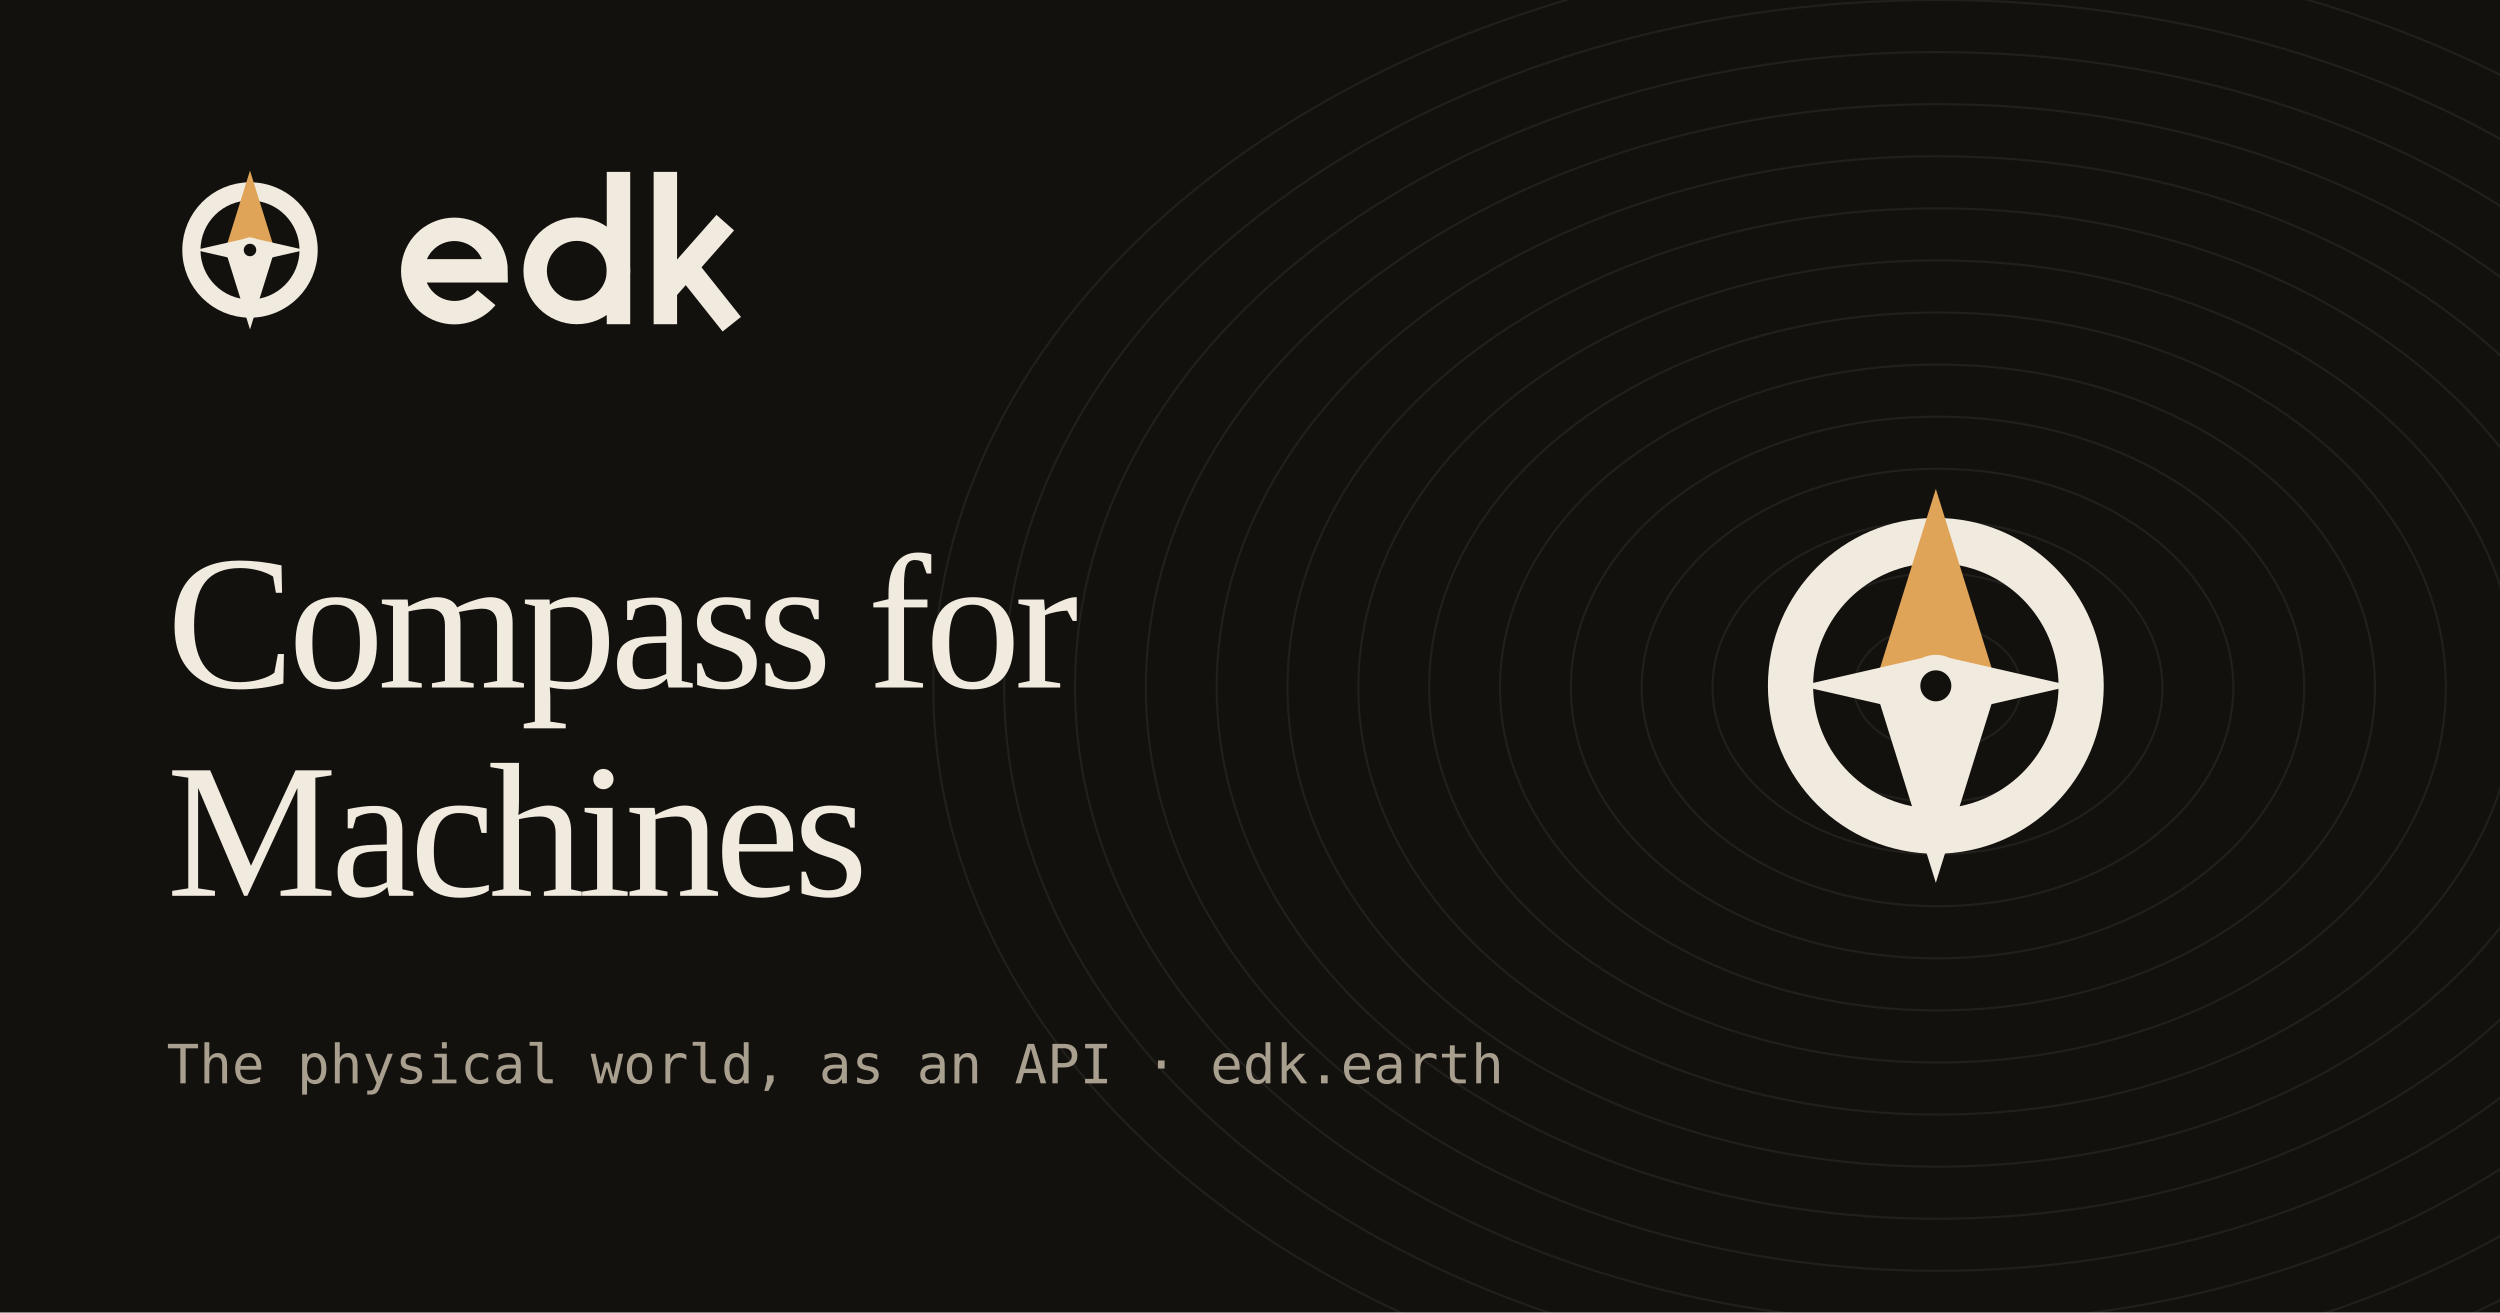
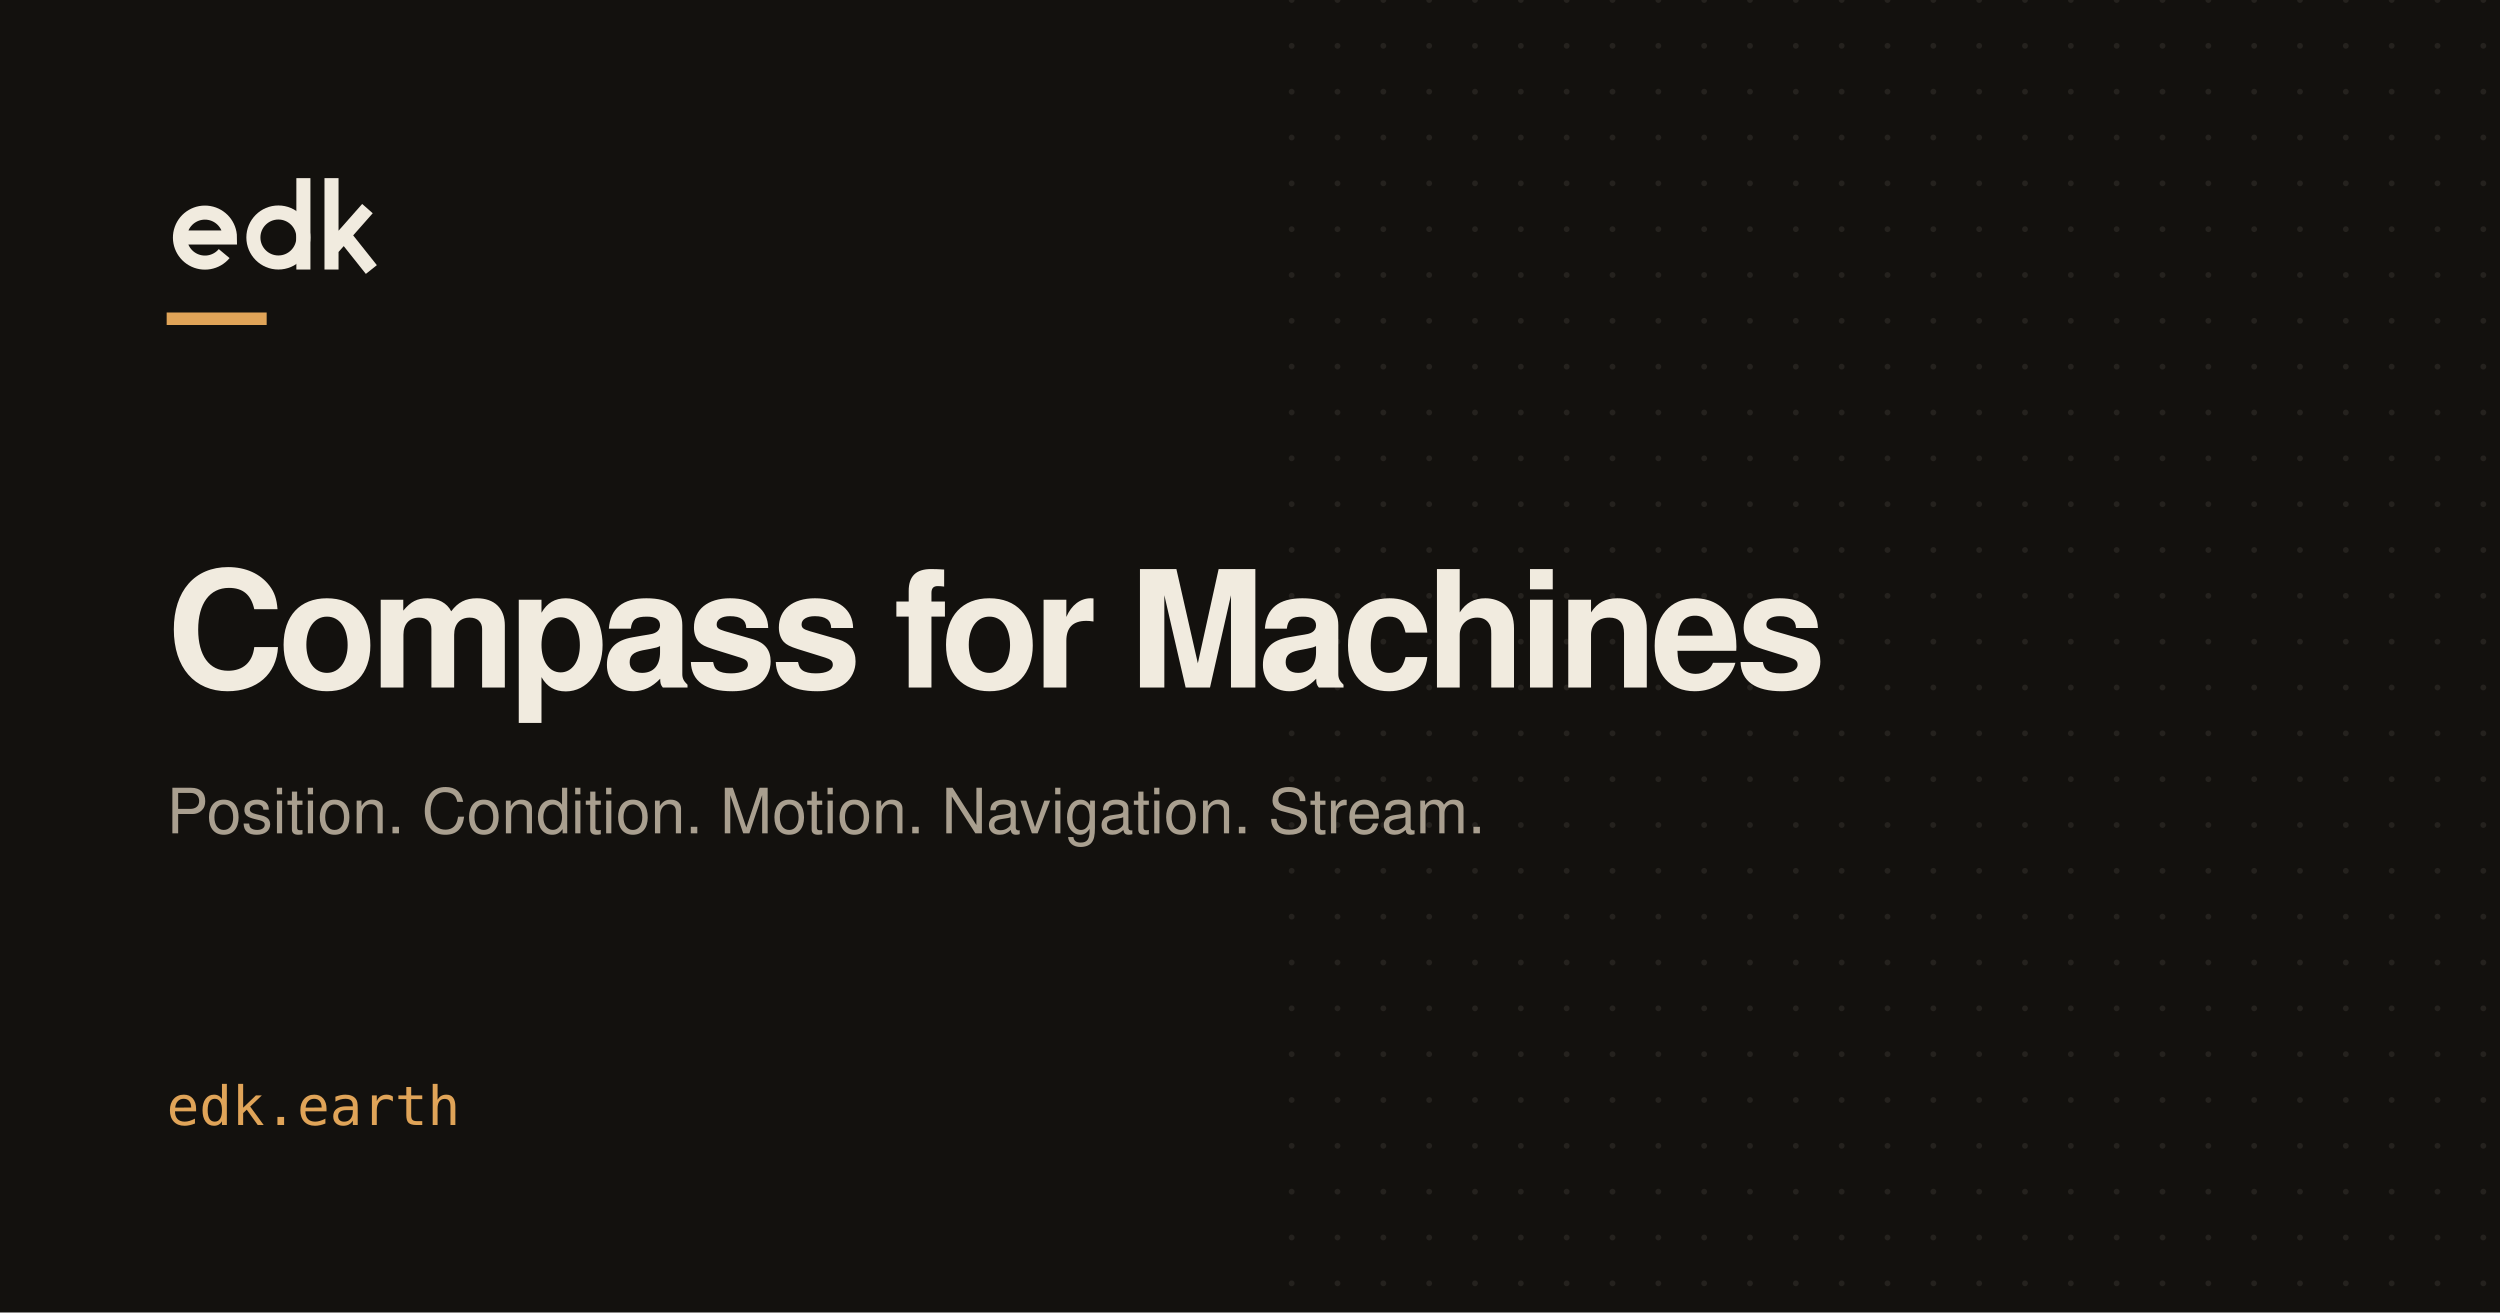
<svg xmlns="http://www.w3.org/2000/svg" viewBox="0 0 1200 630" width="1200" height="630">
  <rect width="1200" height="630" fill="#13110e" />
-   <g fill="none" stroke="#f1ebdf" stroke-opacity=".07">
-     <ellipse cx="930" cy="330" rx="40" ry="30" />
-     <ellipse cx="930" cy="330" rx="74" ry="55" />
-     <ellipse cx="930" cy="330" rx="108" ry="80" />
-     <ellipse cx="930" cy="330" rx="142" ry="105" />
-     <ellipse cx="930" cy="330" rx="176" ry="130" />
-     <ellipse cx="930" cy="330" rx="210" ry="155" />
-     <ellipse cx="930" cy="330" rx="244" ry="180" />
-     <ellipse cx="930" cy="330" rx="278" ry="205" />
-     <ellipse cx="930" cy="330" rx="312" ry="230" />
-     <ellipse cx="930" cy="330" rx="346" ry="255" />
-     <ellipse cx="930" cy="330" rx="380" ry="280" />
-     <ellipse cx="930" cy="330" rx="414" ry="305" />
-     <ellipse cx="930" cy="330" rx="448" ry="330" />
-     <ellipse cx="930" cy="330" rx="482" ry="355" />
+   <g fill="#f1ebdf" fill-opacity=".08">
+     <circle cx="620" cy="0" r="1.4" />
+     <circle cx="620" cy="22" r="1.4" />
+     <circle cx="620" cy="44" r="1.4" />
+     <circle cx="620" cy="66" r="1.4" />
+     <circle cx="620" cy="88" r="1.4" />
+     <circle cx="620" cy="110" r="1.4" />
+     <circle cx="620" cy="132" r="1.4" />
+     <circle cx="620" cy="154" r="1.4" />
+     <circle cx="620" cy="176" r="1.4" />
+     <circle cx="620" cy="198" r="1.4" />
+     <circle cx="620" cy="220" r="1.4" />
+     <circle cx="620" cy="242" r="1.4" />
+     <circle cx="620" cy="264" r="1.4" />
+     <circle cx="620" cy="286" r="1.4" />
+     <circle cx="620" cy="308" r="1.4" />
+     <circle cx="620" cy="330" r="1.4" />
+     <circle cx="620" cy="352" r="1.4" />
+     <circle cx="620" cy="374" r="1.4" />
+     <circle cx="620" cy="396" r="1.4" />
+     <circle cx="620" cy="418" r="1.4" />
+     <circle cx="620" cy="440" r="1.4" />
+     <circle cx="620" cy="462" r="1.4" />
+     <circle cx="620" cy="484" r="1.4" />
+     <circle cx="620" cy="506" r="1.4" />
+     <circle cx="620" cy="528" r="1.4" />
+     <circle cx="620" cy="550" r="1.4" />
+     <circle cx="620" cy="572" r="1.4" />
+     <circle cx="620" cy="594" r="1.4" />
+     <circle cx="620" cy="616" r="1.4" />
+     <circle cx="642" cy="0" r="1.4" />
+     <circle cx="642" cy="22" r="1.4" />
+     <circle cx="642" cy="44" r="1.4" />
+     <circle cx="642" cy="66" r="1.4" />
+     <circle cx="642" cy="88" r="1.4" />
+     <circle cx="642" cy="110" r="1.4" />
+     <circle cx="642" cy="132" r="1.4" />
+     <circle cx="642" cy="154" r="1.4" />
+     <circle cx="642" cy="176" r="1.4" />
+     <circle cx="642" cy="198" r="1.4" />
+     <circle cx="642" cy="220" r="1.4" />
+     <circle cx="642" cy="242" r="1.4" />
+     <circle cx="642" cy="264" r="1.4" />
+     <circle cx="642" cy="286" r="1.4" />
+     <circle cx="642" cy="308" r="1.4" />
+     <circle cx="642" cy="330" r="1.4" />
+     <circle cx="642" cy="352" r="1.4" />
+     <circle cx="642" cy="374" r="1.4" />
+     <circle cx="642" cy="396" r="1.4" />
+     <circle cx="642" cy="418" r="1.4" />
+     <circle cx="642" cy="440" r="1.4" />
+     <circle cx="642" cy="462" r="1.4" />
+     <circle cx="642" cy="484" r="1.4" />
+     <circle cx="642" cy="506" r="1.4" />
+     <circle cx="642" cy="528" r="1.4" />
+     <circle cx="642" cy="550" r="1.4" />
+     <circle cx="642" cy="572" r="1.4" />
+     <circle cx="642" cy="594" r="1.4" />
+     <circle cx="642" cy="616" r="1.4" />
+     <circle cx="664" cy="0" r="1.4" />
+     <circle cx="664" cy="22" r="1.4" />
+     <circle cx="664" cy="44" r="1.4" />
+     <circle cx="664" cy="66" r="1.4" />
+     <circle cx="664" cy="88" r="1.4" />
+     <circle cx="664" cy="110" r="1.4" />
+     <circle cx="664" cy="132" r="1.4" />
+     <circle cx="664" cy="154" r="1.4" />
+     <circle cx="664" cy="176" r="1.4" />
+     <circle cx="664" cy="198" r="1.4" />
+     <circle cx="664" cy="220" r="1.4" />
+     <circle cx="664" cy="242" r="1.4" />
+     <circle cx="664" cy="264" r="1.4" />
+     <circle cx="664" cy="286" r="1.4" />
+     <circle cx="664" cy="308" r="1.4" />
+     <circle cx="664" cy="330" r="1.4" />
+     <circle cx="664" cy="352" r="1.4" />
+     <circle cx="664" cy="374" r="1.4" />
+     <circle cx="664" cy="396" r="1.4" />
+     <circle cx="664" cy="418" r="1.4" />
+     <circle cx="664" cy="440" r="1.4" />
+     <circle cx="664" cy="462" r="1.4" />
+     <circle cx="664" cy="484" r="1.4" />
+     <circle cx="664" cy="506" r="1.4" />
+     <circle cx="664" cy="528" r="1.4" />
+     <circle cx="664" cy="550" r="1.4" />
+     <circle cx="664" cy="572" r="1.4" />
+     <circle cx="664" cy="594" r="1.4" />
+     <circle cx="664" cy="616" r="1.4" />
+     <circle cx="686" cy="0" r="1.4" />
+     <circle cx="686" cy="22" r="1.4" />
+     <circle cx="686" cy="44" r="1.4" />
+     <circle cx="686" cy="66" r="1.4" />
+     <circle cx="686" cy="88" r="1.4" />
+     <circle cx="686" cy="110" r="1.4" />
+     <circle cx="686" cy="132" r="1.4" />
+     <circle cx="686" cy="154" r="1.4" />
+     <circle cx="686" cy="176" r="1.4" />
+     <circle cx="686" cy="198" r="1.4" />
+     <circle cx="686" cy="220" r="1.4" />
+     <circle cx="686" cy="242" r="1.4" />
+     <circle cx="686" cy="264" r="1.4" />
+     <circle cx="686" cy="286" r="1.4" />
+     <circle cx="686" cy="308" r="1.4" />
+     <circle cx="686" cy="330" r="1.4" />
+     <circle cx="686" cy="352" r="1.4" />
+     <circle cx="686" cy="374" r="1.4" />
+     <circle cx="686" cy="396" r="1.4" />
+     <circle cx="686" cy="418" r="1.4" />
+     <circle cx="686" cy="440" r="1.4" />
+     <circle cx="686" cy="462" r="1.4" />
+     <circle cx="686" cy="484" r="1.4" />
+     <circle cx="686" cy="506" r="1.4" />
+     <circle cx="686" cy="528" r="1.4" />
+     <circle cx="686" cy="550" r="1.4" />
+     <circle cx="686" cy="572" r="1.4" />
+     <circle cx="686" cy="594" r="1.4" />
+     <circle cx="686" cy="616" r="1.4" />
+     <circle cx="708" cy="0" r="1.4" />
+     <circle cx="708" cy="22" r="1.4" />
+     <circle cx="708" cy="44" r="1.4" />
+     <circle cx="708" cy="66" r="1.4" />
+     <circle cx="708" cy="88" r="1.4" />
+     <circle cx="708" cy="110" r="1.4" />
+     <circle cx="708" cy="132" r="1.4" />
+     <circle cx="708" cy="154" r="1.4" />
+     <circle cx="708" cy="176" r="1.4" />
+     <circle cx="708" cy="198" r="1.4" />
+     <circle cx="708" cy="220" r="1.4" />
+     <circle cx="708" cy="242" r="1.4" />
+     <circle cx="708" cy="264" r="1.4" />
+     <circle cx="708" cy="286" r="1.4" />
+     <circle cx="708" cy="308" r="1.4" />
+     <circle cx="708" cy="330" r="1.4" />
+     <circle cx="708" cy="352" r="1.4" />
+     <circle cx="708" cy="374" r="1.4" />
+     <circle cx="708" cy="396" r="1.4" />
+     <circle cx="708" cy="418" r="1.4" />
+     <circle cx="708" cy="440" r="1.4" />
+     <circle cx="708" cy="462" r="1.4" />
+     <circle cx="708" cy="484" r="1.4" />
+     <circle cx="708" cy="506" r="1.4" />
+     <circle cx="708" cy="528" r="1.4" />
+     <circle cx="708" cy="550" r="1.4" />
+     <circle cx="708" cy="572" r="1.4" />
+     <circle cx="708" cy="594" r="1.4" />
+     <circle cx="708" cy="616" r="1.4" />
+     <circle cx="730" cy="0" r="1.4" />
+     <circle cx="730" cy="22" r="1.4" />
+     <circle cx="730" cy="44" r="1.4" />
+     <circle cx="730" cy="66" r="1.4" />
+     <circle cx="730" cy="88" r="1.4" />
+     <circle cx="730" cy="110" r="1.4" />
+     <circle cx="730" cy="132" r="1.4" />
+     <circle cx="730" cy="154" r="1.4" />
+     <circle cx="730" cy="176" r="1.4" />
+     <circle cx="730" cy="198" r="1.4" />
+     <circle cx="730" cy="220" r="1.4" />
+     <circle cx="730" cy="242" r="1.4" />
+     <circle cx="730" cy="264" r="1.4" />
+     <circle cx="730" cy="286" r="1.4" />
+     <circle cx="730" cy="308" r="1.4" />
+     <circle cx="730" cy="330" r="1.4" />
+     <circle cx="730" cy="352" r="1.4" />
+     <circle cx="730" cy="374" r="1.4" />
+     <circle cx="730" cy="396" r="1.4" />
+     <circle cx="730" cy="418" r="1.4" />
+     <circle cx="730" cy="440" r="1.4" />
+     <circle cx="730" cy="462" r="1.4" />
+     <circle cx="730" cy="484" r="1.4" />
+     <circle cx="730" cy="506" r="1.4" />
+     <circle cx="730" cy="528" r="1.4" />
+     <circle cx="730" cy="550" r="1.4" />
+     <circle cx="730" cy="572" r="1.4" />
+     <circle cx="730" cy="594" r="1.4" />
+     <circle cx="730" cy="616" r="1.4" />
+     <circle cx="752" cy="0" r="1.4" />
+     <circle cx="752" cy="22" r="1.4" />
+     <circle cx="752" cy="44" r="1.4" />
+     <circle cx="752" cy="66" r="1.4" />
+     <circle cx="752" cy="88" r="1.4" />
+     <circle cx="752" cy="110" r="1.4" />
+     <circle cx="752" cy="132" r="1.4" />
+     <circle cx="752" cy="154" r="1.4" />
+     <circle cx="752" cy="176" r="1.4" />
+     <circle cx="752" cy="198" r="1.4" />
+     <circle cx="752" cy="220" r="1.4" />
+     <circle cx="752" cy="242" r="1.4" />
+     <circle cx="752" cy="264" r="1.4" />
+     <circle cx="752" cy="286" r="1.4" />
+     <circle cx="752" cy="308" r="1.4" />
+     <circle cx="752" cy="330" r="1.4" />
+     <circle cx="752" cy="352" r="1.4" />
+     <circle cx="752" cy="374" r="1.4" />
+     <circle cx="752" cy="396" r="1.4" />
+     <circle cx="752" cy="418" r="1.4" />
+     <circle cx="752" cy="440" r="1.4" />
+     <circle cx="752" cy="462" r="1.4" />
+     <circle cx="752" cy="484" r="1.4" />
+     <circle cx="752" cy="506" r="1.4" />
+     <circle cx="752" cy="528" r="1.4" />
+     <circle cx="752" cy="550" r="1.4" />
+     <circle cx="752" cy="572" r="1.4" />
+     <circle cx="752" cy="594" r="1.4" />
+     <circle cx="752" cy="616" r="1.4" />
+     <circle cx="774" cy="0" r="1.4" />
+     <circle cx="774" cy="22" r="1.4" />
+     <circle cx="774" cy="44" r="1.4" />
+     <circle cx="774" cy="66" r="1.4" />
+     <circle cx="774" cy="88" r="1.4" />
+     <circle cx="774" cy="110" r="1.4" />
+     <circle cx="774" cy="132" r="1.4" />
+     <circle cx="774" cy="154" r="1.4" />
+     <circle cx="774" cy="176" r="1.4" />
+     <circle cx="774" cy="198" r="1.4" />
+     <circle cx="774" cy="220" r="1.4" />
+     <circle cx="774" cy="242" r="1.4" />
+     <circle cx="774" cy="264" r="1.4" />
+     <circle cx="774" cy="286" r="1.4" />
+     <circle cx="774" cy="308" r="1.4" />
+     <circle cx="774" cy="330" r="1.4" />
+     <circle cx="774" cy="352" r="1.4" />
+     <circle cx="774" cy="374" r="1.4" />
+     <circle cx="774" cy="396" r="1.4" />
+     <circle cx="774" cy="418" r="1.4" />
+     <circle cx="774" cy="440" r="1.4" />
+     <circle cx="774" cy="462" r="1.4" />
+     <circle cx="774" cy="484" r="1.4" />
+     <circle cx="774" cy="506" r="1.4" />
+     <circle cx="774" cy="528" r="1.4" />
+     <circle cx="774" cy="550" r="1.4" />
+     <circle cx="774" cy="572" r="1.4" />
+     <circle cx="774" cy="594" r="1.4" />
+     <circle cx="774" cy="616" r="1.4" />
+     <circle cx="796" cy="0" r="1.4" />
+     <circle cx="796" cy="22" r="1.4" />
+     <circle cx="796" cy="44" r="1.4" />
+     <circle cx="796" cy="66" r="1.4" />
+     <circle cx="796" cy="88" r="1.4" />
+     <circle cx="796" cy="110" r="1.4" />
+     <circle cx="796" cy="132" r="1.4" />
+     <circle cx="796" cy="154" r="1.4" />
+     <circle cx="796" cy="176" r="1.4" />
+     <circle cx="796" cy="198" r="1.4" />
+     <circle cx="796" cy="220" r="1.4" />
+     <circle cx="796" cy="242" r="1.4" />
+     <circle cx="796" cy="264" r="1.4" />
+     <circle cx="796" cy="286" r="1.4" />
+     <circle cx="796" cy="308" r="1.4" />
+     <circle cx="796" cy="330" r="1.4" />
+     <circle cx="796" cy="352" r="1.4" />
+     <circle cx="796" cy="374" r="1.4" />
+     <circle cx="796" cy="396" r="1.4" />
+     <circle cx="796" cy="418" r="1.4" />
+     <circle cx="796" cy="440" r="1.4" />
+     <circle cx="796" cy="462" r="1.4" />
+     <circle cx="796" cy="484" r="1.4" />
+     <circle cx="796" cy="506" r="1.4" />
+     <circle cx="796" cy="528" r="1.4" />
+     <circle cx="796" cy="550" r="1.4" />
+     <circle cx="796" cy="572" r="1.4" />
+     <circle cx="796" cy="594" r="1.4" />
+     <circle cx="796" cy="616" r="1.4" />
+     <circle cx="818" cy="0" r="1.4" />
+     <circle cx="818" cy="22" r="1.4" />
+     <circle cx="818" cy="44" r="1.4" />
+     <circle cx="818" cy="66" r="1.4" />
+     <circle cx="818" cy="88" r="1.4" />
+     <circle cx="818" cy="110" r="1.4" />
+     <circle cx="818" cy="132" r="1.4" />
+     <circle cx="818" cy="154" r="1.4" />
+     <circle cx="818" cy="176" r="1.4" />
+     <circle cx="818" cy="198" r="1.4" />
+     <circle cx="818" cy="220" r="1.4" />
+     <circle cx="818" cy="242" r="1.4" />
+     <circle cx="818" cy="264" r="1.4" />
+     <circle cx="818" cy="286" r="1.4" />
+     <circle cx="818" cy="308" r="1.4" />
+     <circle cx="818" cy="330" r="1.4" />
+     <circle cx="818" cy="352" r="1.4" />
+     <circle cx="818" cy="374" r="1.4" />
+     <circle cx="818" cy="396" r="1.4" />
+     <circle cx="818" cy="418" r="1.4" />
+     <circle cx="818" cy="440" r="1.4" />
+     <circle cx="818" cy="462" r="1.4" />
+     <circle cx="818" cy="484" r="1.4" />
+     <circle cx="818" cy="506" r="1.4" />
+     <circle cx="818" cy="528" r="1.4" />
+     <circle cx="818" cy="550" r="1.4" />
+     <circle cx="818" cy="572" r="1.4" />
+     <circle cx="818" cy="594" r="1.4" />
+     <circle cx="818" cy="616" r="1.4" />
+     <circle cx="840" cy="0" r="1.4" />
+     <circle cx="840" cy="22" r="1.4" />
+     <circle cx="840" cy="44" r="1.4" />
+     <circle cx="840" cy="66" r="1.4" />
+     <circle cx="840" cy="88" r="1.4" />
+     <circle cx="840" cy="110" r="1.4" />
+     <circle cx="840" cy="132" r="1.4" />
+     <circle cx="840" cy="154" r="1.4" />
+     <circle cx="840" cy="176" r="1.4" />
+     <circle cx="840" cy="198" r="1.4" />
+     <circle cx="840" cy="220" r="1.4" />
+     <circle cx="840" cy="242" r="1.4" />
+     <circle cx="840" cy="264" r="1.4" />
+     <circle cx="840" cy="286" r="1.4" />
+     <circle cx="840" cy="308" r="1.4" />
+     <circle cx="840" cy="330" r="1.4" />
+     <circle cx="840" cy="352" r="1.4" />
+     <circle cx="840" cy="374" r="1.4" />
+     <circle cx="840" cy="396" r="1.4" />
+     <circle cx="840" cy="418" r="1.4" />
+     <circle cx="840" cy="440" r="1.4" />
+     <circle cx="840" cy="462" r="1.4" />
+     <circle cx="840" cy="484" r="1.4" />
+     <circle cx="840" cy="506" r="1.4" />
+     <circle cx="840" cy="528" r="1.4" />
+     <circle cx="840" cy="550" r="1.4" />
+     <circle cx="840" cy="572" r="1.4" />
+     <circle cx="840" cy="594" r="1.4" />
+     <circle cx="840" cy="616" r="1.4" />
+     <circle cx="862" cy="0" r="1.4" />
+     <circle cx="862" cy="22" r="1.4" />
+     <circle cx="862" cy="44" r="1.4" />
+     <circle cx="862" cy="66" r="1.4" />
+     <circle cx="862" cy="88" r="1.4" />
+     <circle cx="862" cy="110" r="1.4" />
+     <circle cx="862" cy="132" r="1.4" />
+     <circle cx="862" cy="154" r="1.4" />
+     <circle cx="862" cy="176" r="1.4" />
+     <circle cx="862" cy="198" r="1.4" />
+     <circle cx="862" cy="220" r="1.4" />
+     <circle cx="862" cy="242" r="1.4" />
+     <circle cx="862" cy="264" r="1.4" />
+     <circle cx="862" cy="286" r="1.4" />
+     <circle cx="862" cy="308" r="1.4" />
+     <circle cx="862" cy="330" r="1.4" />
+     <circle cx="862" cy="352" r="1.4" />
+     <circle cx="862" cy="374" r="1.4" />
+     <circle cx="862" cy="396" r="1.4" />
+     <circle cx="862" cy="418" r="1.4" />
+     <circle cx="862" cy="440" r="1.4" />
+     <circle cx="862" cy="462" r="1.4" />
+     <circle cx="862" cy="484" r="1.4" />
+     <circle cx="862" cy="506" r="1.4" />
+     <circle cx="862" cy="528" r="1.4" />
+     <circle cx="862" cy="550" r="1.4" />
+     <circle cx="862" cy="572" r="1.4" />
+     <circle cx="862" cy="594" r="1.4" />
+     <circle cx="862" cy="616" r="1.4" />
+     <circle cx="884" cy="0" r="1.4" />
+     <circle cx="884" cy="22" r="1.4" />
+     <circle cx="884" cy="44" r="1.4" />
+     <circle cx="884" cy="66" r="1.4" />
+     <circle cx="884" cy="88" r="1.4" />
+     <circle cx="884" cy="110" r="1.4" />
+     <circle cx="884" cy="132" r="1.4" />
+     <circle cx="884" cy="154" r="1.4" />
+     <circle cx="884" cy="176" r="1.4" />
+     <circle cx="884" cy="198" r="1.4" />
+     <circle cx="884" cy="220" r="1.4" />
+     <circle cx="884" cy="242" r="1.4" />
+     <circle cx="884" cy="264" r="1.4" />
+     <circle cx="884" cy="286" r="1.4" />
+     <circle cx="884" cy="308" r="1.4" />
+     <circle cx="884" cy="330" r="1.4" />
+     <circle cx="884" cy="352" r="1.4" />
+     <circle cx="884" cy="374" r="1.4" />
+     <circle cx="884" cy="396" r="1.4" />
+     <circle cx="884" cy="418" r="1.4" />
+     <circle cx="884" cy="440" r="1.4" />
+     <circle cx="884" cy="462" r="1.4" />
+     <circle cx="884" cy="484" r="1.4" />
+     <circle cx="884" cy="506" r="1.4" />
+     <circle cx="884" cy="528" r="1.4" />
+     <circle cx="884" cy="550" r="1.4" />
+     <circle cx="884" cy="572" r="1.4" />
+     <circle cx="884" cy="594" r="1.4" />
+     <circle cx="884" cy="616" r="1.4" />
+     <circle cx="906" cy="0" r="1.4" />
+     <circle cx="906" cy="22" r="1.4" />
+     <circle cx="906" cy="44" r="1.4" />
+     <circle cx="906" cy="66" r="1.4" />
+     <circle cx="906" cy="88" r="1.4" />
+     <circle cx="906" cy="110" r="1.4" />
+     <circle cx="906" cy="132" r="1.4" />
+     <circle cx="906" cy="154" r="1.4" />
+     <circle cx="906" cy="176" r="1.4" />
+     <circle cx="906" cy="198" r="1.4" />
+     <circle cx="906" cy="220" r="1.4" />
+     <circle cx="906" cy="242" r="1.4" />
+     <circle cx="906" cy="264" r="1.4" />
+     <circle cx="906" cy="286" r="1.4" />
+     <circle cx="906" cy="308" r="1.4" />
+     <circle cx="906" cy="330" r="1.4" />
+     <circle cx="906" cy="352" r="1.4" />
+     <circle cx="906" cy="374" r="1.4" />
+     <circle cx="906" cy="396" r="1.4" />
+     <circle cx="906" cy="418" r="1.4" />
+     <circle cx="906" cy="440" r="1.4" />
+     <circle cx="906" cy="462" r="1.4" />
+     <circle cx="906" cy="484" r="1.4" />
+     <circle cx="906" cy="506" r="1.4" />
+     <circle cx="906" cy="528" r="1.4" />
+     <circle cx="906" cy="550" r="1.4" />
+     <circle cx="906" cy="572" r="1.4" />
+     <circle cx="906" cy="594" r="1.4" />
+     <circle cx="906" cy="616" r="1.4" />
+     <circle cx="928" cy="0" r="1.4" />
+     <circle cx="928" cy="22" r="1.4" />
+     <circle cx="928" cy="44" r="1.4" />
+     <circle cx="928" cy="66" r="1.4" />
+     <circle cx="928" cy="88" r="1.4" />
+     <circle cx="928" cy="110" r="1.4" />
+     <circle cx="928" cy="132" r="1.4" />
+     <circle cx="928" cy="154" r="1.4" />
+     <circle cx="928" cy="176" r="1.4" />
+     <circle cx="928" cy="198" r="1.4" />
+     <circle cx="928" cy="220" r="1.4" />
+     <circle cx="928" cy="242" r="1.4" />
+     <circle cx="928" cy="264" r="1.4" />
+     <circle cx="928" cy="286" r="1.4" />
+     <circle cx="928" cy="308" r="1.4" />
+     <circle cx="928" cy="330" r="1.4" />
+     <circle cx="928" cy="352" r="1.4" />
+     <circle cx="928" cy="374" r="1.4" />
+     <circle cx="928" cy="396" r="1.4" />
+     <circle cx="928" cy="418" r="1.4" />
+     <circle cx="928" cy="440" r="1.4" />
+     <circle cx="928" cy="462" r="1.4" />
+     <circle cx="928" cy="484" r="1.4" />
+     <circle cx="928" cy="506" r="1.4" />
+     <circle cx="928" cy="528" r="1.4" />
+     <circle cx="928" cy="550" r="1.4" />
+     <circle cx="928" cy="572" r="1.4" />
+     <circle cx="928" cy="594" r="1.4" />
+     <circle cx="928" cy="616" r="1.4" />
+     <circle cx="950" cy="0" r="1.4" />
+     <circle cx="950" cy="22" r="1.4" />
+     <circle cx="950" cy="44" r="1.4" />
+     <circle cx="950" cy="66" r="1.4" />
+     <circle cx="950" cy="88" r="1.4" />
+     <circle cx="950" cy="110" r="1.4" />
+     <circle cx="950" cy="132" r="1.4" />
+     <circle cx="950" cy="154" r="1.4" />
+     <circle cx="950" cy="176" r="1.4" />
+     <circle cx="950" cy="198" r="1.4" />
+     <circle cx="950" cy="220" r="1.4" />
+     <circle cx="950" cy="242" r="1.4" />
+     <circle cx="950" cy="264" r="1.4" />
+     <circle cx="950" cy="286" r="1.4" />
+     <circle cx="950" cy="308" r="1.4" />
+     <circle cx="950" cy="330" r="1.4" />
+     <circle cx="950" cy="352" r="1.4" />
+     <circle cx="950" cy="374" r="1.4" />
+     <circle cx="950" cy="396" r="1.4" />
+     <circle cx="950" cy="418" r="1.4" />
+     <circle cx="950" cy="440" r="1.4" />
+     <circle cx="950" cy="462" r="1.4" />
+     <circle cx="950" cy="484" r="1.4" />
+     <circle cx="950" cy="506" r="1.4" />
+     <circle cx="950" cy="528" r="1.4" />
+     <circle cx="950" cy="550" r="1.4" />
+     <circle cx="950" cy="572" r="1.4" />
+     <circle cx="950" cy="594" r="1.4" />
+     <circle cx="950" cy="616" r="1.4" />
+     <circle cx="972" cy="0" r="1.4" />
+     <circle cx="972" cy="22" r="1.4" />
+     <circle cx="972" cy="44" r="1.4" />
+     <circle cx="972" cy="66" r="1.4" />
+     <circle cx="972" cy="88" r="1.4" />
+     <circle cx="972" cy="110" r="1.4" />
+     <circle cx="972" cy="132" r="1.4" />
+     <circle cx="972" cy="154" r="1.4" />
+     <circle cx="972" cy="176" r="1.4" />
+     <circle cx="972" cy="198" r="1.4" />
+     <circle cx="972" cy="220" r="1.4" />
+     <circle cx="972" cy="242" r="1.4" />
+     <circle cx="972" cy="264" r="1.4" />
+     <circle cx="972" cy="286" r="1.4" />
+     <circle cx="972" cy="308" r="1.4" />
+     <circle cx="972" cy="330" r="1.4" />
+     <circle cx="972" cy="352" r="1.4" />
+     <circle cx="972" cy="374" r="1.4" />
+     <circle cx="972" cy="396" r="1.4" />
+     <circle cx="972" cy="418" r="1.4" />
+     <circle cx="972" cy="440" r="1.4" />
+     <circle cx="972" cy="462" r="1.4" />
+     <circle cx="972" cy="484" r="1.4" />
+     <circle cx="972" cy="506" r="1.4" />
+     <circle cx="972" cy="528" r="1.4" />
+     <circle cx="972" cy="550" r="1.4" />
+     <circle cx="972" cy="572" r="1.4" />
+     <circle cx="972" cy="594" r="1.4" />
+     <circle cx="972" cy="616" r="1.4" />
+     <circle cx="994" cy="0" r="1.4" />
+     <circle cx="994" cy="22" r="1.4" />
+     <circle cx="994" cy="44" r="1.4" />
+     <circle cx="994" cy="66" r="1.4" />
+     <circle cx="994" cy="88" r="1.4" />
+     <circle cx="994" cy="110" r="1.4" />
+     <circle cx="994" cy="132" r="1.4" />
+     <circle cx="994" cy="154" r="1.4" />
+     <circle cx="994" cy="176" r="1.4" />
+     <circle cx="994" cy="198" r="1.4" />
+     <circle cx="994" cy="220" r="1.4" />
+     <circle cx="994" cy="242" r="1.4" />
+     <circle cx="994" cy="264" r="1.4" />
+     <circle cx="994" cy="286" r="1.4" />
+     <circle cx="994" cy="308" r="1.4" />
+     <circle cx="994" cy="330" r="1.4" />
+     <circle cx="994" cy="352" r="1.4" />
+     <circle cx="994" cy="374" r="1.4" />
+     <circle cx="994" cy="396" r="1.4" />
+     <circle cx="994" cy="418" r="1.4" />
+     <circle cx="994" cy="440" r="1.4" />
+     <circle cx="994" cy="462" r="1.4" />
+     <circle cx="994" cy="484" r="1.4" />
+     <circle cx="994" cy="506" r="1.4" />
+     <circle cx="994" cy="528" r="1.4" />
+     <circle cx="994" cy="550" r="1.4" />
+     <circle cx="994" cy="572" r="1.4" />
+     <circle cx="994" cy="594" r="1.4" />
+     <circle cx="994" cy="616" r="1.4" />
+     <circle cx="1016" cy="0" r="1.4" />
+     <circle cx="1016" cy="22" r="1.4" />
+     <circle cx="1016" cy="44" r="1.4" />
+     <circle cx="1016" cy="66" r="1.4" />
+     <circle cx="1016" cy="88" r="1.4" />
+     <circle cx="1016" cy="110" r="1.4" />
+     <circle cx="1016" cy="132" r="1.4" />
+     <circle cx="1016" cy="154" r="1.4" />
+     <circle cx="1016" cy="176" r="1.4" />
+     <circle cx="1016" cy="198" r="1.4" />
+     <circle cx="1016" cy="220" r="1.4" />
+     <circle cx="1016" cy="242" r="1.4" />
+     <circle cx="1016" cy="264" r="1.4" />
+     <circle cx="1016" cy="286" r="1.4" />
+     <circle cx="1016" cy="308" r="1.4" />
+     <circle cx="1016" cy="330" r="1.4" />
+     <circle cx="1016" cy="352" r="1.4" />
+     <circle cx="1016" cy="374" r="1.4" />
+     <circle cx="1016" cy="396" r="1.4" />
+     <circle cx="1016" cy="418" r="1.4" />
+     <circle cx="1016" cy="440" r="1.4" />
+     <circle cx="1016" cy="462" r="1.4" />
+     <circle cx="1016" cy="484" r="1.4" />
+     <circle cx="1016" cy="506" r="1.4" />
+     <circle cx="1016" cy="528" r="1.4" />
+     <circle cx="1016" cy="550" r="1.4" />
+     <circle cx="1016" cy="572" r="1.4" />
+     <circle cx="1016" cy="594" r="1.4" />
+     <circle cx="1016" cy="616" r="1.4" />
+     <circle cx="1038" cy="0" r="1.4" />
+     <circle cx="1038" cy="22" r="1.4" />
+     <circle cx="1038" cy="44" r="1.4" />
+     <circle cx="1038" cy="66" r="1.4" />
+     <circle cx="1038" cy="88" r="1.4" />
+     <circle cx="1038" cy="110" r="1.4" />
+     <circle cx="1038" cy="132" r="1.4" />
+     <circle cx="1038" cy="154" r="1.4" />
+     <circle cx="1038" cy="176" r="1.4" />
+     <circle cx="1038" cy="198" r="1.4" />
+     <circle cx="1038" cy="220" r="1.4" />
+     <circle cx="1038" cy="242" r="1.4" />
+     <circle cx="1038" cy="264" r="1.4" />
+     <circle cx="1038" cy="286" r="1.4" />
+     <circle cx="1038" cy="308" r="1.4" />
+     <circle cx="1038" cy="330" r="1.4" />
+     <circle cx="1038" cy="352" r="1.4" />
+     <circle cx="1038" cy="374" r="1.4" />
+     <circle cx="1038" cy="396" r="1.4" />
+     <circle cx="1038" cy="418" r="1.4" />
+     <circle cx="1038" cy="440" r="1.4" />
+     <circle cx="1038" cy="462" r="1.4" />
+     <circle cx="1038" cy="484" r="1.4" />
+     <circle cx="1038" cy="506" r="1.4" />
+     <circle cx="1038" cy="528" r="1.4" />
+     <circle cx="1038" cy="550" r="1.4" />
+     <circle cx="1038" cy="572" r="1.4" />
+     <circle cx="1038" cy="594" r="1.4" />
+     <circle cx="1038" cy="616" r="1.4" />
+     <circle cx="1060" cy="0" r="1.4" />
+     <circle cx="1060" cy="22" r="1.4" />
+     <circle cx="1060" cy="44" r="1.4" />
+     <circle cx="1060" cy="66" r="1.4" />
+     <circle cx="1060" cy="88" r="1.4" />
+     <circle cx="1060" cy="110" r="1.4" />
+     <circle cx="1060" cy="132" r="1.4" />
+     <circle cx="1060" cy="154" r="1.4" />
+     <circle cx="1060" cy="176" r="1.4" />
+     <circle cx="1060" cy="198" r="1.4" />
+     <circle cx="1060" cy="220" r="1.4" />
+     <circle cx="1060" cy="242" r="1.4" />
+     <circle cx="1060" cy="264" r="1.4" />
+     <circle cx="1060" cy="286" r="1.4" />
+     <circle cx="1060" cy="308" r="1.4" />
+     <circle cx="1060" cy="330" r="1.4" />
+     <circle cx="1060" cy="352" r="1.4" />
+     <circle cx="1060" cy="374" r="1.4" />
+     <circle cx="1060" cy="396" r="1.4" />
+     <circle cx="1060" cy="418" r="1.4" />
+     <circle cx="1060" cy="440" r="1.4" />
+     <circle cx="1060" cy="462" r="1.4" />
+     <circle cx="1060" cy="484" r="1.4" />
+     <circle cx="1060" cy="506" r="1.4" />
+     <circle cx="1060" cy="528" r="1.4" />
+     <circle cx="1060" cy="550" r="1.4" />
+     <circle cx="1060" cy="572" r="1.4" />
+     <circle cx="1060" cy="594" r="1.4" />
+     <circle cx="1060" cy="616" r="1.4" />
+     <circle cx="1082" cy="0" r="1.4" />
+     <circle cx="1082" cy="22" r="1.4" />
+     <circle cx="1082" cy="44" r="1.4" />
+     <circle cx="1082" cy="66" r="1.4" />
+     <circle cx="1082" cy="88" r="1.4" />
+     <circle cx="1082" cy="110" r="1.4" />
+     <circle cx="1082" cy="132" r="1.4" />
+     <circle cx="1082" cy="154" r="1.4" />
+     <circle cx="1082" cy="176" r="1.4" />
+     <circle cx="1082" cy="198" r="1.4" />
+     <circle cx="1082" cy="220" r="1.4" />
+     <circle cx="1082" cy="242" r="1.4" />
+     <circle cx="1082" cy="264" r="1.4" />
+     <circle cx="1082" cy="286" r="1.4" />
+     <circle cx="1082" cy="308" r="1.4" />
+     <circle cx="1082" cy="330" r="1.4" />
+     <circle cx="1082" cy="352" r="1.4" />
+     <circle cx="1082" cy="374" r="1.4" />
+     <circle cx="1082" cy="396" r="1.4" />
+     <circle cx="1082" cy="418" r="1.4" />
+     <circle cx="1082" cy="440" r="1.4" />
+     <circle cx="1082" cy="462" r="1.4" />
+     <circle cx="1082" cy="484" r="1.4" />
+     <circle cx="1082" cy="506" r="1.4" />
+     <circle cx="1082" cy="528" r="1.4" />
+     <circle cx="1082" cy="550" r="1.4" />
+     <circle cx="1082" cy="572" r="1.4" />
+     <circle cx="1082" cy="594" r="1.4" />
+     <circle cx="1082" cy="616" r="1.4" />
+     <circle cx="1104" cy="0" r="1.4" />
+     <circle cx="1104" cy="22" r="1.4" />
+     <circle cx="1104" cy="44" r="1.4" />
+     <circle cx="1104" cy="66" r="1.4" />
+     <circle cx="1104" cy="88" r="1.4" />
+     <circle cx="1104" cy="110" r="1.4" />
+     <circle cx="1104" cy="132" r="1.4" />
+     <circle cx="1104" cy="154" r="1.4" />
+     <circle cx="1104" cy="176" r="1.4" />
+     <circle cx="1104" cy="198" r="1.4" />
+     <circle cx="1104" cy="220" r="1.4" />
+     <circle cx="1104" cy="242" r="1.4" />
+     <circle cx="1104" cy="264" r="1.4" />
+     <circle cx="1104" cy="286" r="1.4" />
+     <circle cx="1104" cy="308" r="1.4" />
+     <circle cx="1104" cy="330" r="1.4" />
+     <circle cx="1104" cy="352" r="1.4" />
+     <circle cx="1104" cy="374" r="1.4" />
+     <circle cx="1104" cy="396" r="1.4" />
+     <circle cx="1104" cy="418" r="1.4" />
+     <circle cx="1104" cy="440" r="1.4" />
+     <circle cx="1104" cy="462" r="1.4" />
+     <circle cx="1104" cy="484" r="1.4" />
+     <circle cx="1104" cy="506" r="1.4" />
+     <circle cx="1104" cy="528" r="1.4" />
+     <circle cx="1104" cy="550" r="1.4" />
+     <circle cx="1104" cy="572" r="1.4" />
+     <circle cx="1104" cy="594" r="1.4" />
+     <circle cx="1104" cy="616" r="1.4" />
+     <circle cx="1126" cy="0" r="1.4" />
+     <circle cx="1126" cy="22" r="1.4" />
+     <circle cx="1126" cy="44" r="1.4" />
+     <circle cx="1126" cy="66" r="1.4" />
+     <circle cx="1126" cy="88" r="1.4" />
+     <circle cx="1126" cy="110" r="1.4" />
+     <circle cx="1126" cy="132" r="1.4" />
+     <circle cx="1126" cy="154" r="1.4" />
+     <circle cx="1126" cy="176" r="1.4" />
+     <circle cx="1126" cy="198" r="1.4" />
+     <circle cx="1126" cy="220" r="1.4" />
+     <circle cx="1126" cy="242" r="1.4" />
+     <circle cx="1126" cy="264" r="1.4" />
+     <circle cx="1126" cy="286" r="1.4" />
+     <circle cx="1126" cy="308" r="1.4" />
+     <circle cx="1126" cy="330" r="1.4" />
+     <circle cx="1126" cy="352" r="1.4" />
+     <circle cx="1126" cy="374" r="1.4" />
+     <circle cx="1126" cy="396" r="1.4" />
+     <circle cx="1126" cy="418" r="1.4" />
+     <circle cx="1126" cy="440" r="1.4" />
+     <circle cx="1126" cy="462" r="1.4" />
+     <circle cx="1126" cy="484" r="1.4" />
+     <circle cx="1126" cy="506" r="1.4" />
+     <circle cx="1126" cy="528" r="1.4" />
+     <circle cx="1126" cy="550" r="1.4" />
+     <circle cx="1126" cy="572" r="1.4" />
+     <circle cx="1126" cy="594" r="1.4" />
+     <circle cx="1126" cy="616" r="1.4" />
+     <circle cx="1148" cy="0" r="1.4" />
+     <circle cx="1148" cy="22" r="1.4" />
+     <circle cx="1148" cy="44" r="1.4" />
+     <circle cx="1148" cy="66" r="1.4" />
+     <circle cx="1148" cy="88" r="1.4" />
+     <circle cx="1148" cy="110" r="1.4" />
+     <circle cx="1148" cy="132" r="1.4" />
+     <circle cx="1148" cy="154" r="1.4" />
+     <circle cx="1148" cy="176" r="1.4" />
+     <circle cx="1148" cy="198" r="1.4" />
+     <circle cx="1148" cy="220" r="1.4" />
+     <circle cx="1148" cy="242" r="1.4" />
+     <circle cx="1148" cy="264" r="1.4" />
+     <circle cx="1148" cy="286" r="1.4" />
+     <circle cx="1148" cy="308" r="1.4" />
+     <circle cx="1148" cy="330" r="1.4" />
+     <circle cx="1148" cy="352" r="1.4" />
+     <circle cx="1148" cy="374" r="1.4" />
+     <circle cx="1148" cy="396" r="1.4" />
+     <circle cx="1148" cy="418" r="1.4" />
+     <circle cx="1148" cy="440" r="1.4" />
+     <circle cx="1148" cy="462" r="1.4" />
+     <circle cx="1148" cy="484" r="1.4" />
+     <circle cx="1148" cy="506" r="1.4" />
+     <circle cx="1148" cy="528" r="1.4" />
+     <circle cx="1148" cy="550" r="1.4" />
+     <circle cx="1148" cy="572" r="1.4" />
+     <circle cx="1148" cy="594" r="1.4" />
+     <circle cx="1148" cy="616" r="1.4" />
+     <circle cx="1170" cy="0" r="1.4" />
+     <circle cx="1170" cy="22" r="1.4" />
+     <circle cx="1170" cy="44" r="1.4" />
+     <circle cx="1170" cy="66" r="1.4" />
+     <circle cx="1170" cy="88" r="1.4" />
+     <circle cx="1170" cy="110" r="1.4" />
+     <circle cx="1170" cy="132" r="1.4" />
+     <circle cx="1170" cy="154" r="1.4" />
+     <circle cx="1170" cy="176" r="1.4" />
+     <circle cx="1170" cy="198" r="1.4" />
+     <circle cx="1170" cy="220" r="1.4" />
+     <circle cx="1170" cy="242" r="1.4" />
+     <circle cx="1170" cy="264" r="1.4" />
+     <circle cx="1170" cy="286" r="1.4" />
+     <circle cx="1170" cy="308" r="1.4" />
+     <circle cx="1170" cy="330" r="1.4" />
+     <circle cx="1170" cy="352" r="1.4" />
+     <circle cx="1170" cy="374" r="1.4" />
+     <circle cx="1170" cy="396" r="1.4" />
+     <circle cx="1170" cy="418" r="1.4" />
+     <circle cx="1170" cy="440" r="1.4" />
+     <circle cx="1170" cy="462" r="1.4" />
+     <circle cx="1170" cy="484" r="1.4" />
+     <circle cx="1170" cy="506" r="1.4" />
+     <circle cx="1170" cy="528" r="1.4" />
+     <circle cx="1170" cy="550" r="1.4" />
+     <circle cx="1170" cy="572" r="1.4" />
+     <circle cx="1170" cy="594" r="1.4" />
+     <circle cx="1170" cy="616" r="1.4" />
+     <circle cx="1192" cy="0" r="1.4" />
+     <circle cx="1192" cy="22" r="1.4" />
+     <circle cx="1192" cy="44" r="1.4" />
+     <circle cx="1192" cy="66" r="1.4" />
+     <circle cx="1192" cy="88" r="1.4" />
+     <circle cx="1192" cy="110" r="1.4" />
+     <circle cx="1192" cy="132" r="1.4" />
+     <circle cx="1192" cy="154" r="1.4" />
+     <circle cx="1192" cy="176" r="1.4" />
+     <circle cx="1192" cy="198" r="1.4" />
+     <circle cx="1192" cy="220" r="1.4" />
+     <circle cx="1192" cy="242" r="1.4" />
+     <circle cx="1192" cy="264" r="1.4" />
+     <circle cx="1192" cy="286" r="1.4" />
+     <circle cx="1192" cy="308" r="1.4" />
+     <circle cx="1192" cy="330" r="1.4" />
+     <circle cx="1192" cy="352" r="1.4" />
+     <circle cx="1192" cy="374" r="1.4" />
+     <circle cx="1192" cy="396" r="1.4" />
+     <circle cx="1192" cy="418" r="1.4" />
+     <circle cx="1192" cy="440" r="1.4" />
+     <circle cx="1192" cy="462" r="1.4" />
+     <circle cx="1192" cy="484" r="1.4" />
+     <circle cx="1192" cy="506" r="1.4" />
+     <circle cx="1192" cy="528" r="1.4" />
+     <circle cx="1192" cy="550" r="1.4" />
+     <circle cx="1192" cy="572" r="1.4" />
+     <circle cx="1192" cy="594" r="1.4" />
+     <circle cx="1192" cy="616" r="1.4" />
  </g>
-   <g transform="translate(80 80) scale(1.25)">
-     <g>
-       <circle cx="32" cy="32" r="22.5" fill="none" stroke="#f1ebdf" stroke-width="7" />
-       <path d="M32 1.5 41.5 32H22.5Z" fill="#e0a458" />
-       <path d="M32 62.5 22.5 32H41.5Z" fill="#f1ebdf" />
-       <path d="M11 32 32 27.2V36.8Z M53 32 32 36.8V27.2Z" fill="#f1ebdf" />
-       <circle cx="32" cy="32" r="3.6" fill="#13110e" stroke="#f1ebdf" stroke-width="2.4" />
-     </g>
-     <g transform="translate(86 0)">
-       <g fill="none" stroke="#f1ebdf" stroke-width="9" stroke-linecap="butt" stroke-linejoin="miter">
-         <path d="M8.5 40H40.5A16 16 0 1 0 36.8 50.3" />
-         <circle cx="71.5" cy="40" r="16" />
-         <path d="M87.5 2V60.5" />
-         <path d="M105.5 2V60.5" />
-         <path d="M106 47 128.5 21.5" />
-         <path d="M113.5 38.5 131 60.5" />
-       </g>
+   <g transform="translate(80 84) scale(.75)">
+     <g fill="none" stroke="#f1ebdf" stroke-width="9">
+       <path d="M8.5 40H40.5A16 16 0 1 0 36.8 50.3" />
+       <circle cx="71.5" cy="40" r="16" />
+       <path d="M87.5 2V60.5M105.5 2V60.5M106 47 128.5 21.5M113.5 38.5 131 60.5" />
    </g>
  </g>
-   <text x="80" y="330" fill="#f1ebdf" font-family="Georgia, 'Times New Roman', serif" font-size="92" font-weight="500" letter-spacing="-3">Compass for</text>
-   <text x="80" y="430" fill="#f1ebdf" font-family="Georgia, 'Times New Roman', serif" font-size="92" font-weight="500" letter-spacing="-3">Machines</text>
-   <text x="80" y="520" fill="#a99f8f" font-family="ui-monospace, Menlo, Consolas, monospace" font-size="26">The physical world, as an API · edk.earth</text>
-   <g transform="translate(830 230) scale(3.1)">
-     <g>
-       <circle cx="32" cy="32" r="22.5" fill="none" stroke="#f1ebdf" stroke-width="7" />
-       <path d="M32 1.5 41.5 32H22.5Z" fill="#e0a458" />
-       <path d="M32 62.5 22.5 32H41.5Z" fill="#f1ebdf" />
-       <path d="M11 32 32 27.2V36.8Z M53 32 32 36.8V27.2Z" fill="#f1ebdf" />
-       <circle cx="32" cy="32" r="3.6" fill="#13110e" stroke="#f1ebdf" stroke-width="2.4" />
-     </g>
-   </g>
+   <rect x="80" y="150" width="48" height="6" fill="#e0a458" />
+   <text x="80" y="330" fill="#f1ebdf" font-family="Segoe UI, Helvetica, Arial, sans-serif" font-size="78" font-weight="600" letter-spacing="-3">Compass for Machines</text>
+   <text x="80" y="400" fill="#a99f8f" font-family="Segoe UI, Helvetica, Arial, sans-serif" font-size="30">Position. Condition. Motion. Navigation. Stream.</text>
+   <text x="80" y="540" fill="#e0a458" font-family="Consolas, Menlo, monospace" font-size="26">edk.earth</text>
</svg>
